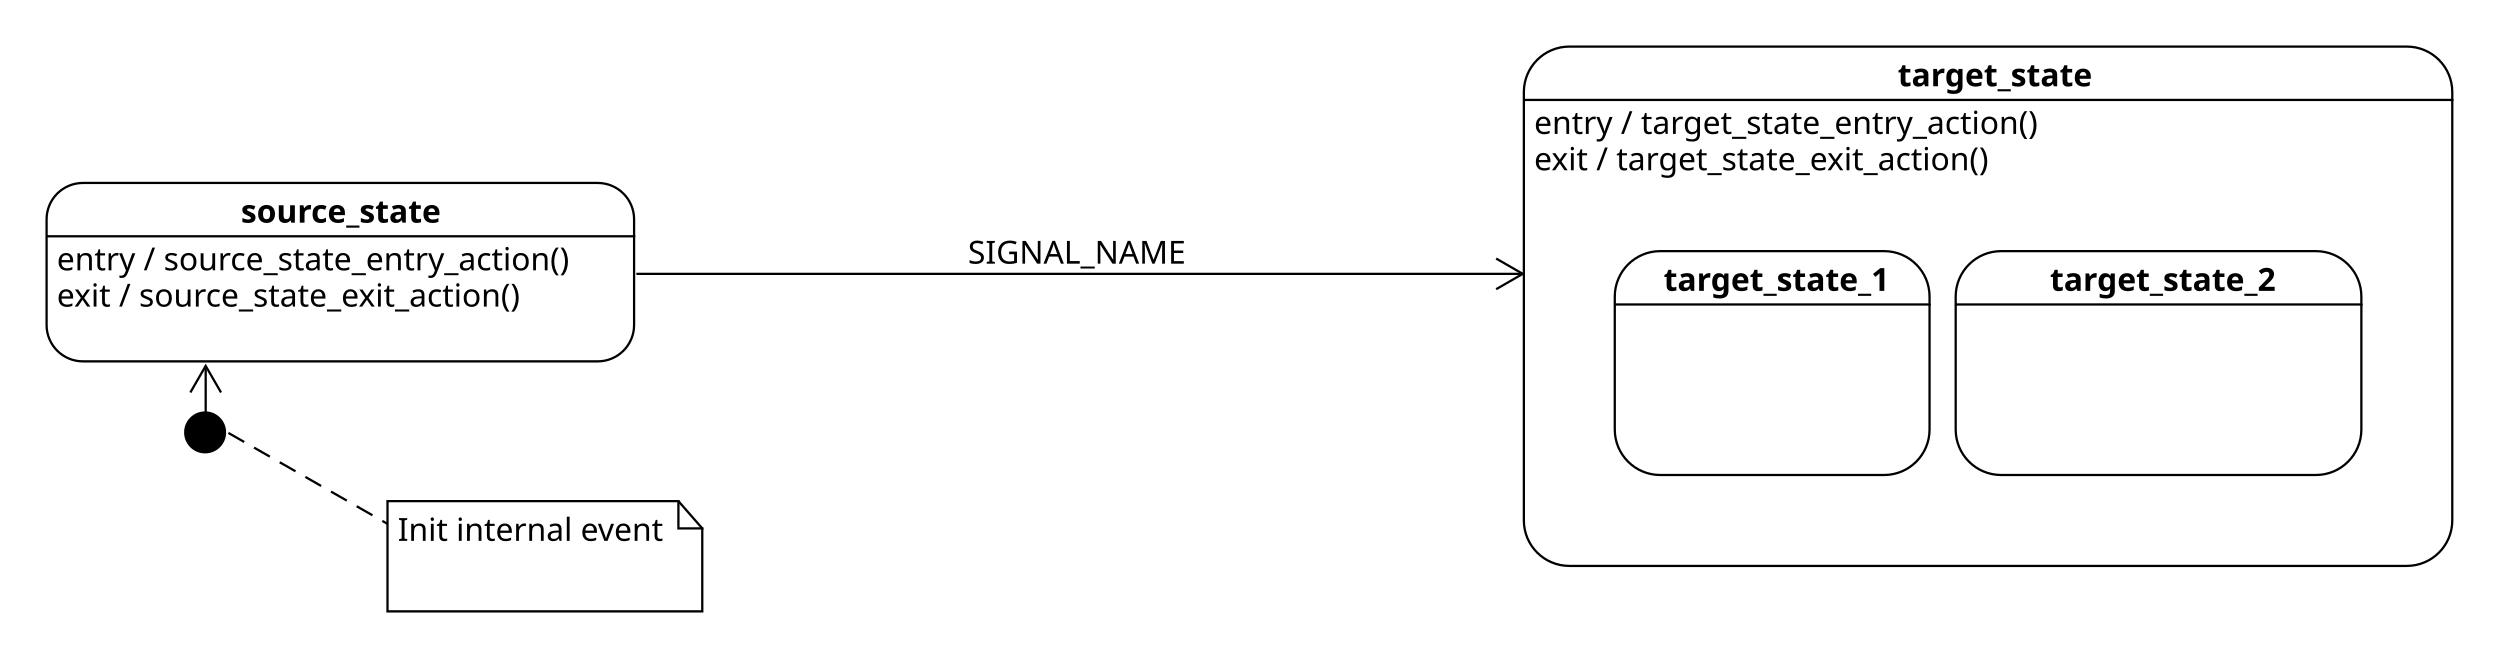
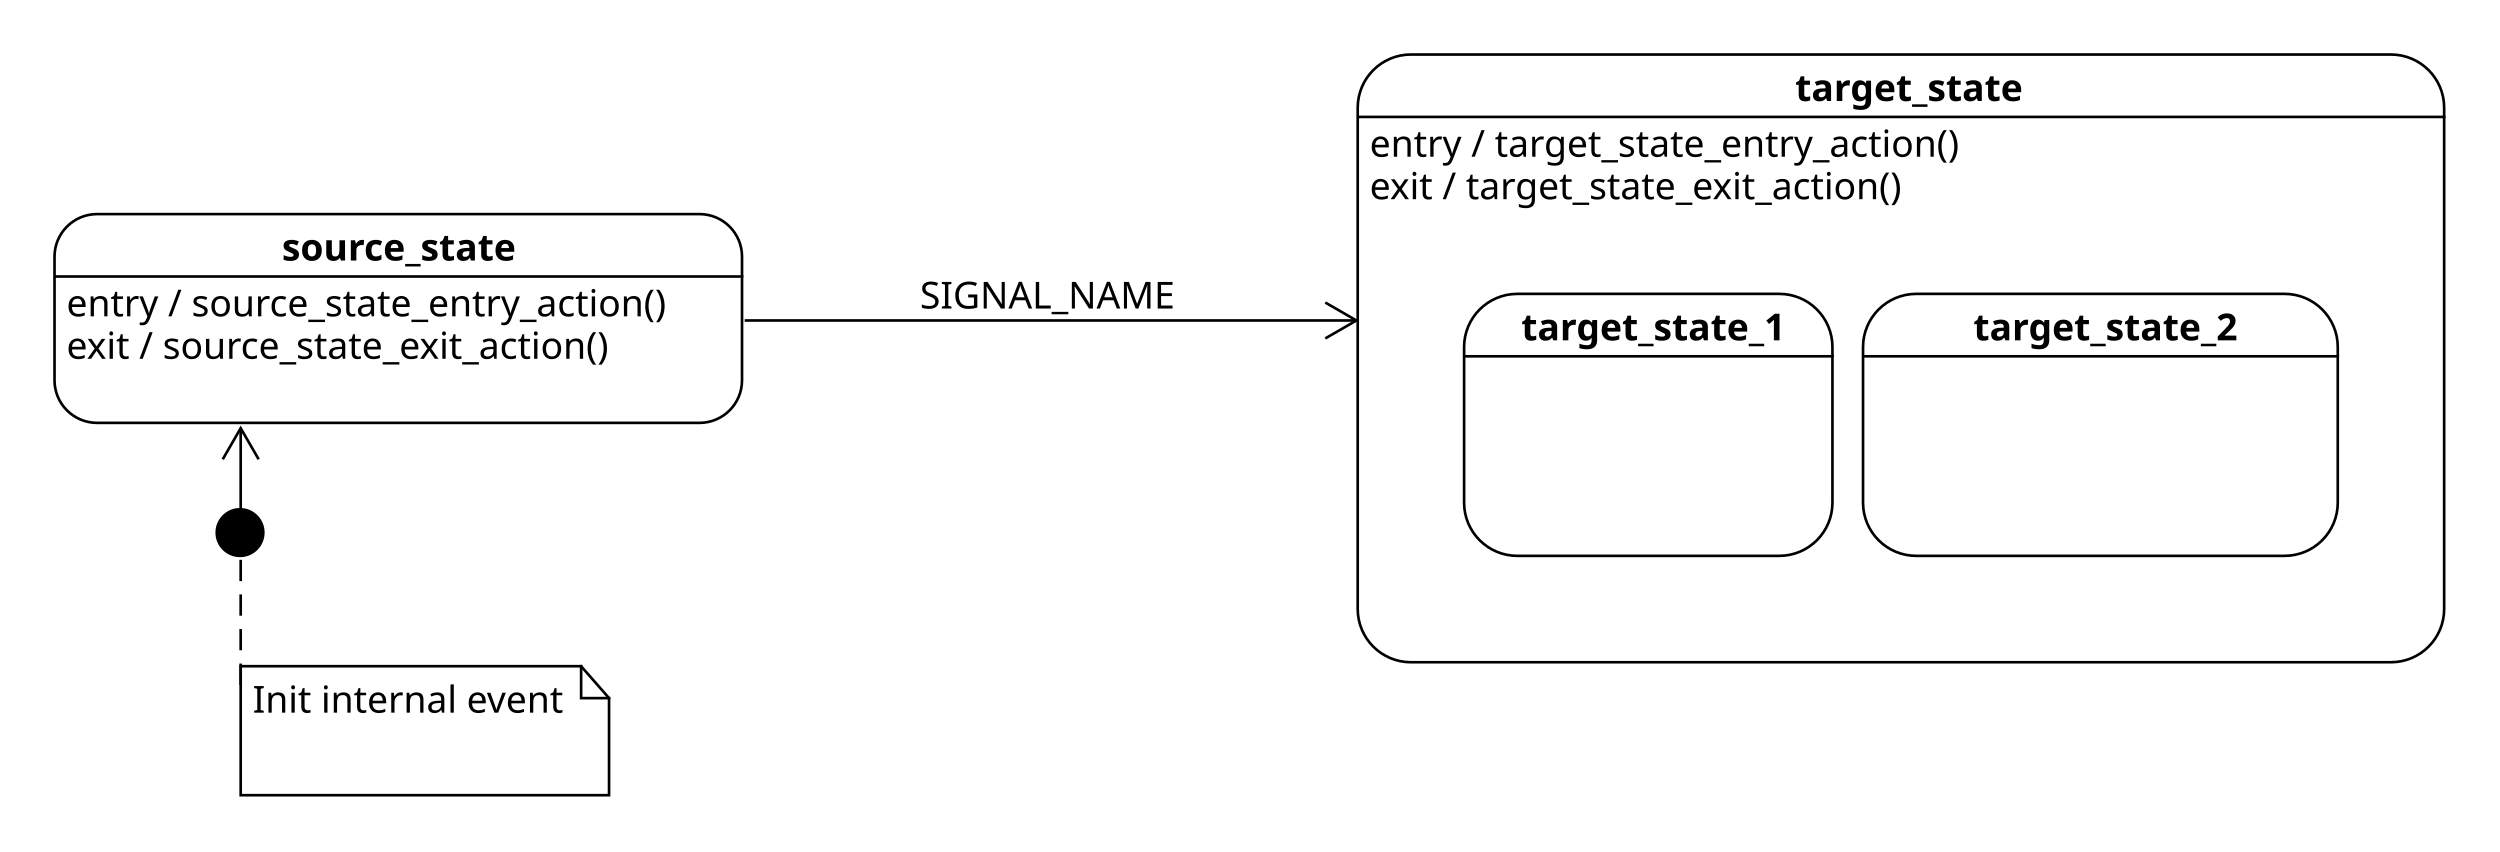
- <svg xmlns="http://www.w3.org/2000/svg" fill-opacity="1" color-rendering="auto" color-interpolation="auto" text-rendering="auto" stroke="black" stroke-linecap="square" width="1100" stroke-miterlimit="10" shape-rendering="auto" stroke-opacity="1" fill="black" stroke-dasharray="none" font-weight="normal" stroke-width="1" viewBox="60 160 1100 290" height="290" font-family="'Dialog'" font-style="normal" stroke-linejoin="miter" font-size="12px" stroke-dashoffset="0" image-rendering="auto">
+ <svg xmlns="http://www.w3.org/2000/svg" fill-opacity="1" color-rendering="auto" color-interpolation="auto" text-rendering="auto" stroke="black" stroke-linecap="square" width="940" stroke-miterlimit="10" shape-rendering="auto" stroke-opacity="1" fill="black" stroke-dasharray="none" font-weight="normal" stroke-width="1" viewBox="220 160 940 320" height="320" font-family="'Dialog'" font-style="normal" stroke-linejoin="miter" font-size="12px" stroke-dashoffset="0" image-rendering="auto">
  <defs id="genericDefs" />
  <g>
    <defs id="defs1">
      <clipPath clipPathUnits="userSpaceOnUse" id="clipPath1">
        <path d="M0 0 L2147483647 0 L2147483647 2147483647 L0 2147483647 L0 0 Z" />
      </clipPath>
      <clipPath clipPathUnits="userSpaceOnUse" id="clipPath2">
        <path d="M0 0 L0 100 L180 100 L180 0 Z" />
      </clipPath>
      <clipPath clipPathUnits="userSpaceOnUse" id="clipPath3">
        <path d="M0 0 L0 100 L140 100 L140 0 Z" />
      </clipPath>
      <clipPath clipPathUnits="userSpaceOnUse" id="clipPath4">
        <path d="M0 0 L0 50 L140 50 L140 0 Z" />
      </clipPath>
      <clipPath clipPathUnits="userSpaceOnUse" id="clipPath5">
        <path d="M0 0 L0 20 L20 20 L20 0 Z" />
      </clipPath>
      <clipPath clipPathUnits="userSpaceOnUse" id="clipPath6">
        <path d="M0 0 L0 230 L410 230 L410 0 Z" />
      </clipPath>
      <clipPath clipPathUnits="userSpaceOnUse" id="clipPath7">
        <path d="M0 0 L0 80 L260 80 L260 0 Z" />
      </clipPath>
      <clipPath clipPathUnits="userSpaceOnUse" id="clipPath8">
-         <path d="M0 0 L0 70 L100 70 L100 0 Z" />
+         <path d="M0 0 L0 80 L30 80 L30 0 Z" />
      </clipPath>
      <clipPath clipPathUnits="userSpaceOnUse" id="clipPath9">
-         <path d="M0 0 L0 60 L30 60 L30 0 Z" />
+         <path d="M0 0 L0 70 L30 70 L30 0 Z" />
      </clipPath>
      <clipPath clipPathUnits="userSpaceOnUse" id="clipPath10">
-         <path d="M0 0 L0 40 L420 40 L420 0 Z" />
+         <path d="M0 0 L0 40 L260 40 L260 0 Z" />
      </clipPath>
    </defs>
    <g fill="rgb(255,255,255)" fill-opacity="0" transform="translate(920,270)" stroke-opacity="0" stroke="rgb(255,255,255)">
      <rect x="0.5" y="0.5" clip-path="url(#clipPath2)" width="178.5" rx="20" ry="20" height="98.5" stroke="none" />
    </g>
    <g transform="translate(920,270)">
      <rect x="0.5" y="0.5" clip-path="url(#clipPath2)" fill="none" width="178.5" rx="20" ry="20" height="98.5" />
      <text x="42" font-size="14px" y="17.969" clip-path="url(#clipPath2)" font-family="sans-serif" stroke="none" font-weight="bold" xml:space="preserve">target_state_2</text>
      <path fill="none" d="M1 23.969 L179 23.969" clip-path="url(#clipPath2)" />
    </g>
    <g fill="rgb(255,255,255)" fill-opacity="0" transform="translate(770,270)" stroke-opacity="0" stroke="rgb(255,255,255)">
      <rect x="0.5" y="0.5" clip-path="url(#clipPath3)" width="138.5" rx="20" ry="20" height="98.5" stroke="none" />
    </g>
    <g transform="translate(770,270)">
      <rect x="0.5" y="0.5" clip-path="url(#clipPath3)" fill="none" width="138.5" rx="20" ry="20" height="98.5" />
      <text x="22" font-size="14px" y="17.969" clip-path="url(#clipPath3)" font-family="sans-serif" stroke="none" font-weight="bold" xml:space="preserve">target_state_1</text>
      <path fill="none" d="M1 23.969 L139 23.969" clip-path="url(#clipPath3)" />
    </g>
-     <g fill="rgb(255,255,255)" fill-opacity="0" transform="translate(230,380)" stroke-opacity="0" stroke="rgb(255,255,255)">
+     <g fill="rgb(255,255,255)" fill-opacity="0" transform="translate(310,410)" stroke-opacity="0" stroke="rgb(255,255,255)">
      <path d="M0.5 0.5 L128.5 0.5 L139 12.5 L139 49 L0.5 49 Z" stroke="none" clip-path="url(#clipPath4)" />
    </g>
-     <g transform="translate(230,380)">
+     <g transform="translate(310,410)">
      <path fill="none" d="M0.5 0.5 L128.5 0.5 L139 12.5 L139 49 L0.5 49 Z" clip-path="url(#clipPath4)" />
      <path fill="none" d="M128.5 0.5 L128.5 12.5 L139 12.5" clip-path="url(#clipPath4)" />
      <text x="5" font-size="14px" y="17.969" clip-path="url(#clipPath4)" font-family="sans-serif" stroke="none" xml:space="preserve">Init internal event</text>
    </g>
-     <g transform="translate(140,340)">
+     <g transform="translate(300,350)">
      <circle r="8.75" clip-path="url(#clipPath5)" cx="10.25" cy="10.25" stroke="none" />
      <circle fill="none" r="8.75" clip-path="url(#clipPath5)" cx="10.25" cy="10.25" />
    </g>
    <g fill="rgb(255,255,255)" fill-opacity="0" transform="translate(730,180)" stroke-opacity="0" stroke="rgb(255,255,255)">
      <rect x="0.5" y="0.5" clip-path="url(#clipPath6)" width="408.5" rx="20" ry="20" height="228.5" stroke="none" />
    </g>
    <g transform="translate(730,180)">
      <rect x="0.5" y="0.5" clip-path="url(#clipPath6)" fill="none" width="408.5" rx="20" ry="20" height="228.5" />
      <text x="165" font-size="14px" y="17.969" clip-path="url(#clipPath6)" font-family="sans-serif" stroke="none" font-weight="bold" xml:space="preserve">target_state</text>
      <path fill="none" d="M1 23.969 L409 23.969" clip-path="url(#clipPath6)" />
      <text x="5" font-size="14px" y="38.938" clip-path="url(#clipPath6)" font-family="sans-serif" stroke="none" xml:space="preserve">entry / target_state_entry_action()</text>
      <text x="5" font-size="14px" y="54.906" clip-path="url(#clipPath6)" font-family="sans-serif" stroke="none" xml:space="preserve">exit / target_state_exit_action()</text>
    </g>
-     <g fill="rgb(255,255,255)" fill-opacity="0" transform="translate(80,240)" stroke-opacity="0" stroke="rgb(255,255,255)">
+     <g fill="rgb(255,255,255)" fill-opacity="0" transform="translate(240,240)" stroke-opacity="0" stroke="rgb(255,255,255)">
      <rect x="0.5" y="0.5" clip-path="url(#clipPath7)" width="258.5" rx="16" ry="16" height="78.5" stroke="none" />
    </g>
-     <g transform="translate(80,240)">
+     <g transform="translate(240,240)">
      <rect x="0.5" y="0.5" clip-path="url(#clipPath7)" fill="none" width="258.5" rx="16" ry="16" height="78.5" />
      <text x="86" font-size="14px" y="17.969" clip-path="url(#clipPath7)" font-family="sans-serif" stroke="none" font-weight="bold" xml:space="preserve">source_state</text>
      <path fill="none" d="M1 23.969 L259 23.969" clip-path="url(#clipPath7)" />
      <text x="5" font-size="14px" y="38.938" clip-path="url(#clipPath7)" font-family="sans-serif" stroke="none" xml:space="preserve">entry / source_state_entry_action()</text>
      <text x="5" font-size="14px" y="54.906" clip-path="url(#clipPath7)" font-family="sans-serif" stroke="none" xml:space="preserve">exit / source_state_exit_action()</text>
    </g>
-     <g stroke-dasharray="8,5" stroke-miterlimit="5" transform="translate(150,340)" stroke-linecap="butt">
-       <path fill="none" d="M10.5 10.5 L80.5 50.5" clip-path="url(#clipPath8)" />
+     <g stroke-dasharray="8,5" stroke-miterlimit="5" transform="translate(300,360)" stroke-linecap="butt">
+       <path fill="none" d="M10.5 10.5 L10.5 60.5" clip-path="url(#clipPath8)" />
    </g>
-     <g transform="translate(140,310)">
-       <path fill="none" d="M10.5 40.5 L10.5 11.5" clip-path="url(#clipPath9)" />
+     <g transform="translate(300,310)">
+       <path fill="none" d="M10.5 50.5 L10.5 11.5" clip-path="url(#clipPath9)" />
      <path fill="none" d="M17 22.258 L10.5 11 L4 22.258" clip-path="url(#clipPath9)" />
    </g>
-     <g transform="translate(330,260)">
-       <path fill="none" d="M10.5 20.5 L399.5 20.5" clip-path="url(#clipPath10)" />
-       <path fill="none" d="M388.742 27 L400 20.5 L388.742 14" clip-path="url(#clipPath10)" />
-       <text x="155.892" font-size="14px" y="16" clip-path="url(#clipPath10)" font-family="sans-serif" stroke="none" xml:space="preserve">SIGNAL_NAME</text>
+     <g transform="translate(490,260)">
+       <path fill="none" d="M10.5 20.5 L239.5 20.5" clip-path="url(#clipPath10)" />
+       <path fill="none" d="M228.742 27 L240 20.5 L228.742 14" clip-path="url(#clipPath10)" />
+       <text x="75.892" font-size="14px" y="16" clip-path="url(#clipPath10)" font-family="sans-serif" stroke="none" xml:space="preserve">SIGNAL_NAME</text>
    </g>
  </g>
</svg>
